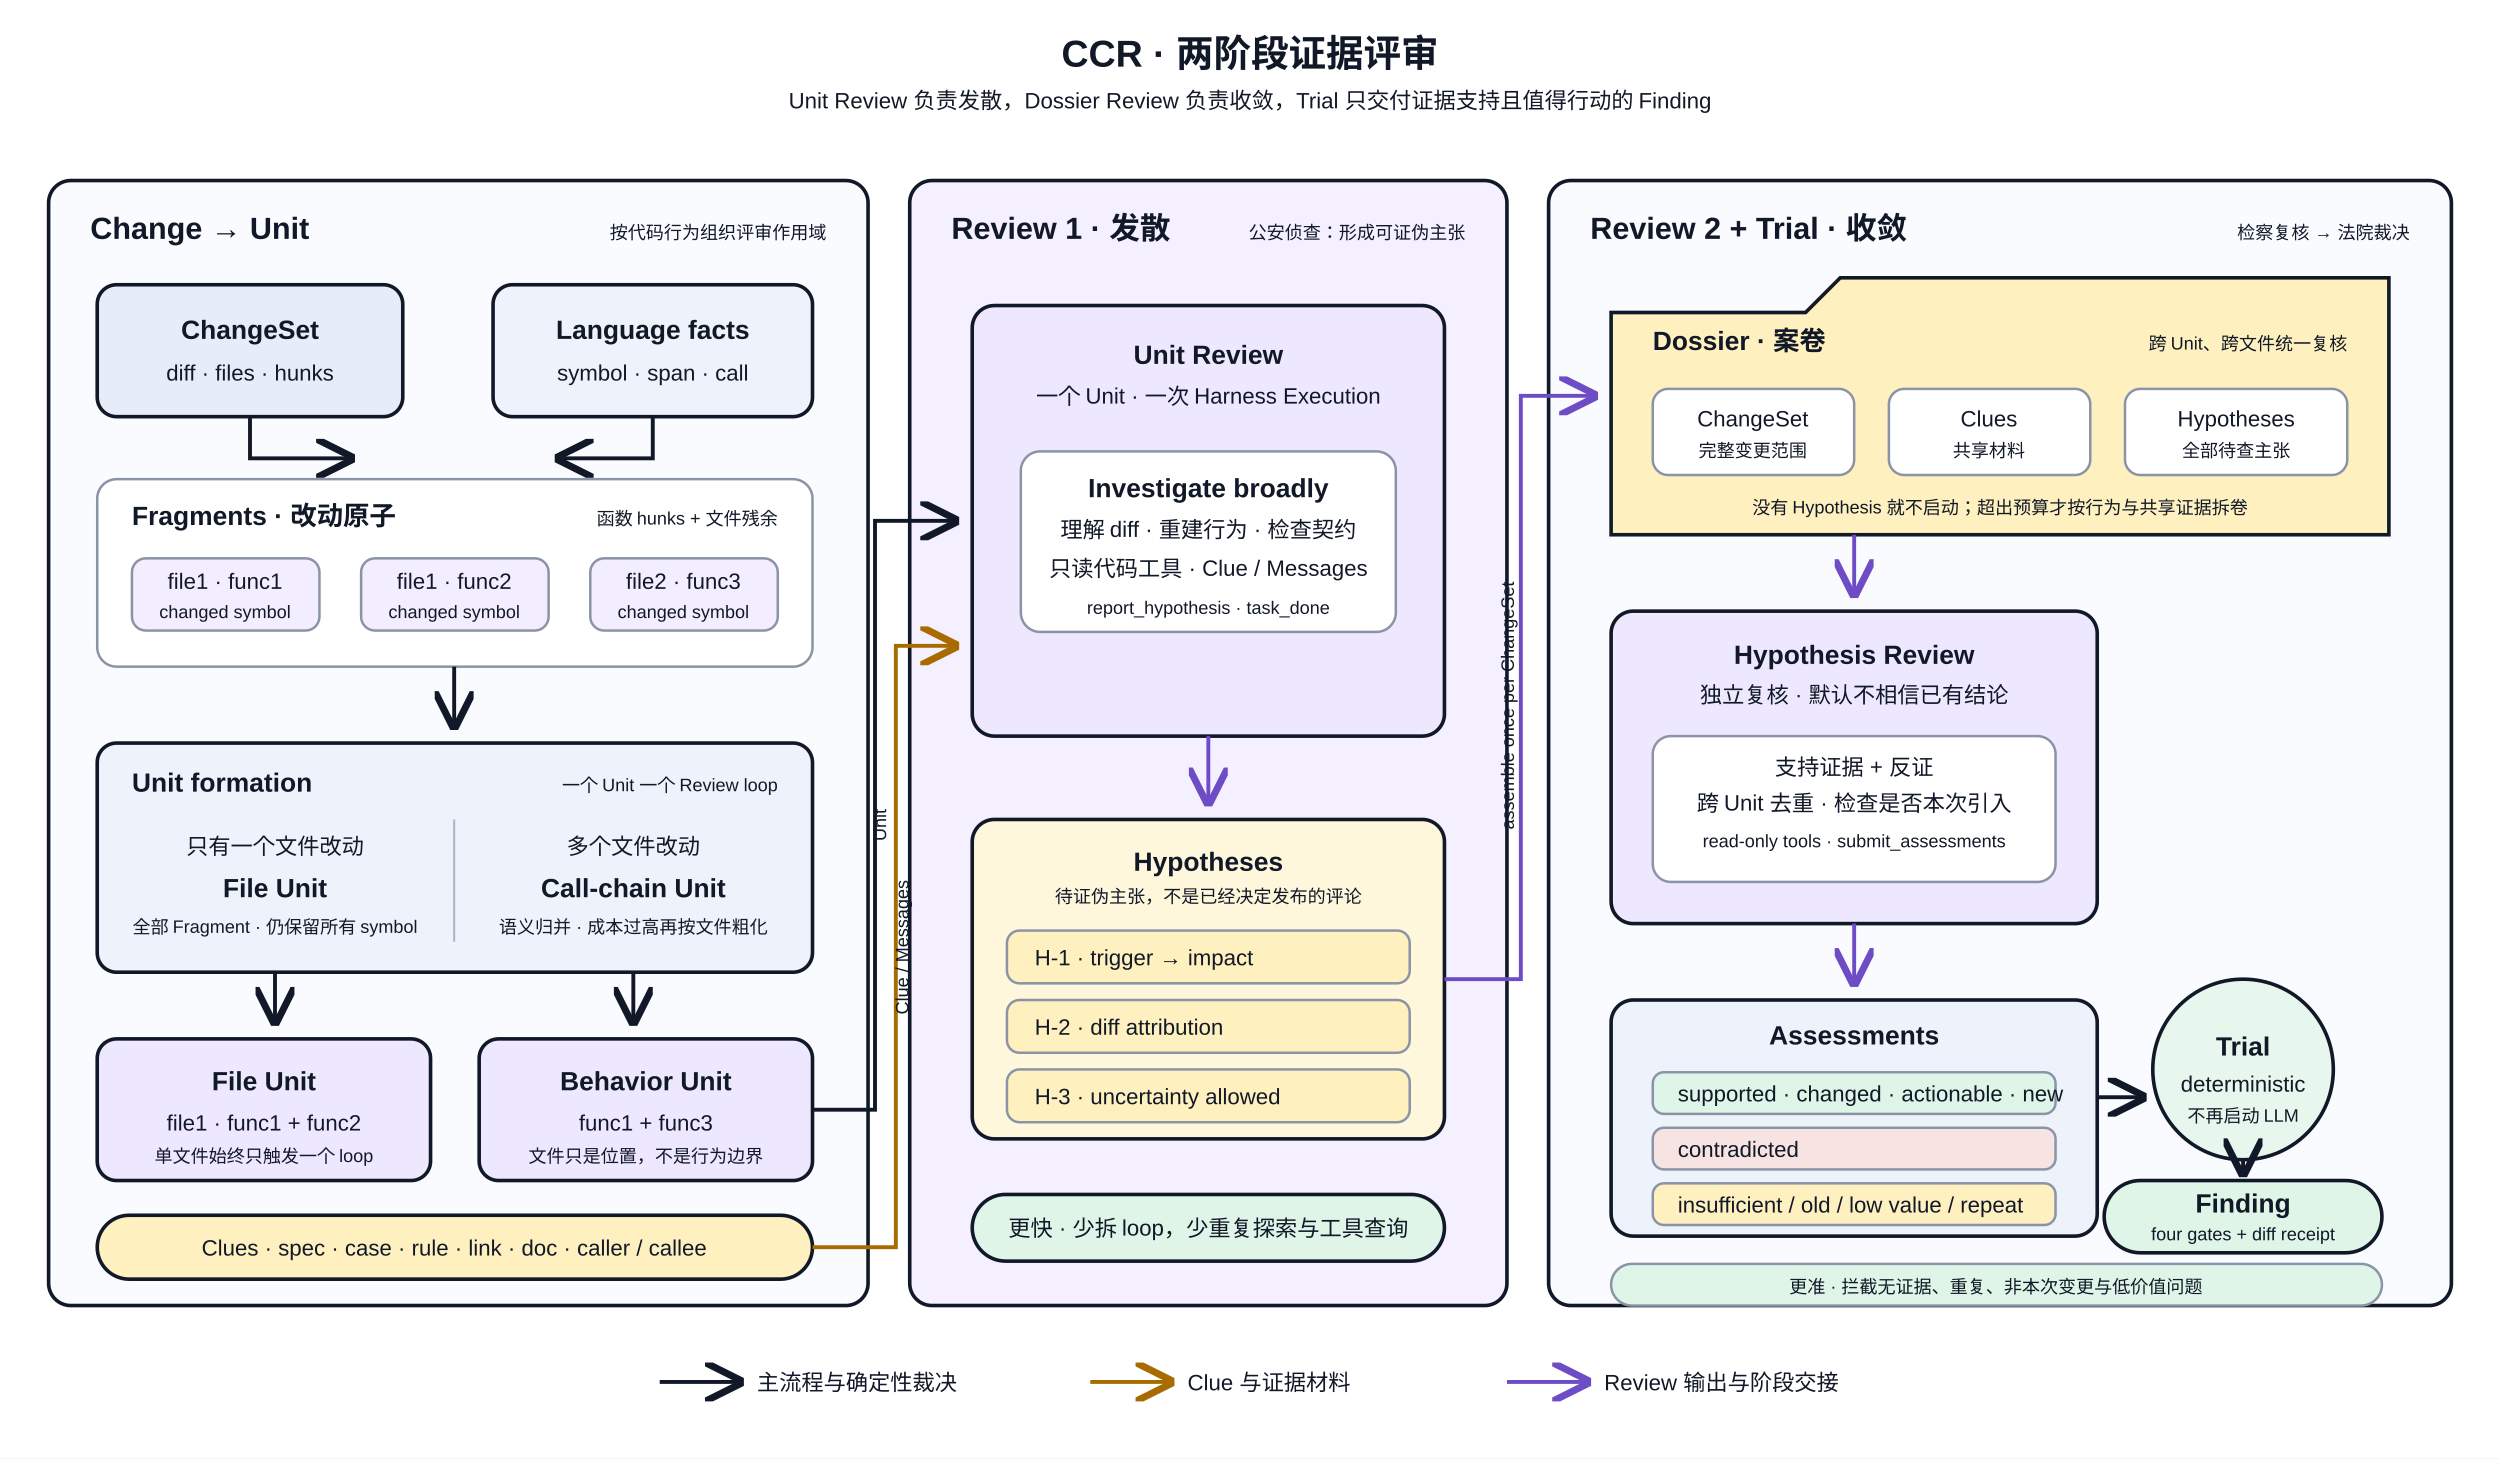
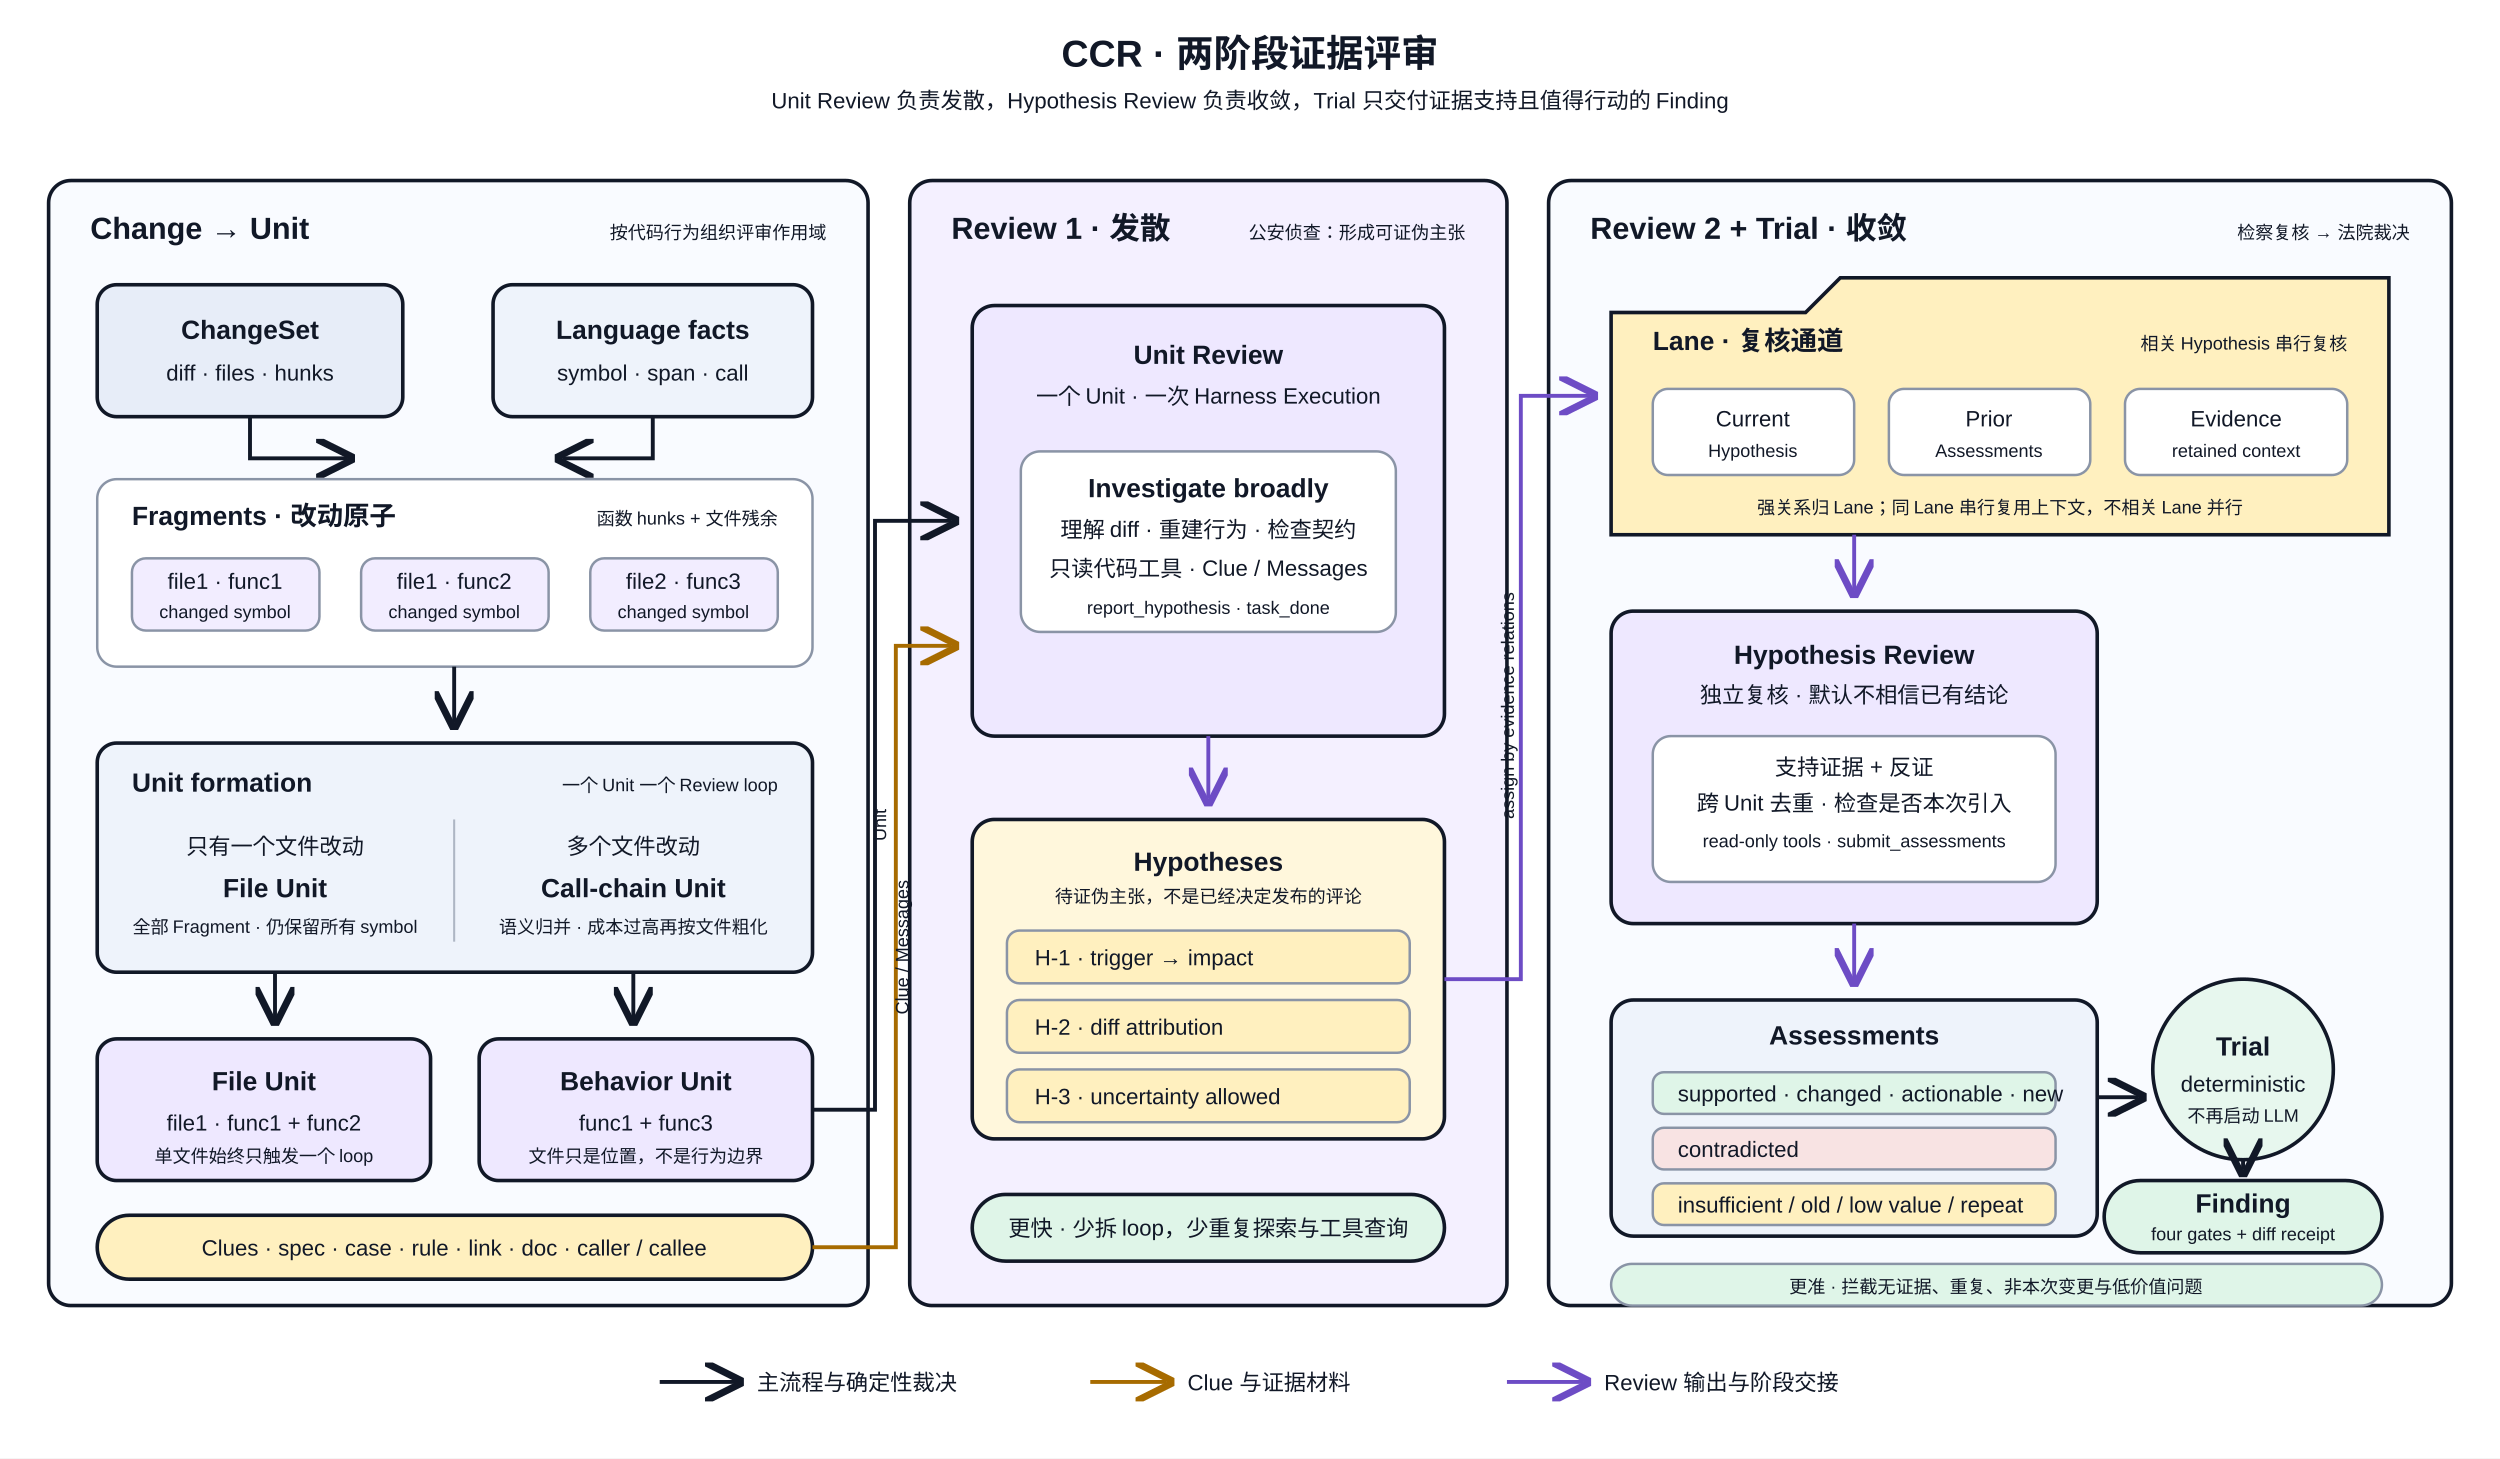
<svg xmlns="http://www.w3.org/2000/svg" width="1800" height="1050" viewBox="0 0 1800 1050">
  <defs>
    <marker id="arrow" markerWidth="10" markerHeight="10" refX="8" refY="5" orient="auto">
      <path d="M0,0 L10,5 L0,10" fill="none" stroke="#111827" stroke-width="1.8" />
    </marker>
    <marker id="review-arrow" markerWidth="10" markerHeight="10" refX="8" refY="5" orient="auto">
      <path d="M0,0 L10,5 L0,10" fill="none" stroke="#6d4cc5" stroke-width="1.8" />
    </marker>
    <marker id="evidence-arrow" markerWidth="10" markerHeight="10" refX="8" refY="5" orient="auto">
      <path d="M0,0 L10,5 L0,10" fill="none" stroke="#a76b00" stroke-width="1.8" />
    </marker>
    <style>
      text {
        font-family: -apple-system, BlinkMacSystemFont, "Segoe UI", "PingFang SC", Arial, sans-serif;
        fill: #111827;
      }
      .title { font-size: 27px; font-weight: 650; }
      .section-title { font-size: 22px; font-weight: 650; }
      .label { font-size: 19px; font-weight: 600; }
      .small { font-size: 16px; }
      .tiny { font-size: 13px; }
      .box { stroke: #111827; stroke-width: 2.6; }
      .soft-box { stroke: #8a94a6; stroke-width: 1.8; }
      .flow { fill: none; stroke: #111827; stroke-width: 2.8; marker-end: url(#arrow); }
      .review-flow {
        fill: none;
        stroke: #6d4cc5;
        stroke-width: 2.8;
        marker-end: url(#review-arrow);
      }
      .evidence-flow {
        fill: none;
        stroke: #a76b00;
        stroke-width: 2.8;
        marker-end: url(#evidence-arrow);
      }
      .divider { stroke: #aeb6c4; stroke-width: 1.5; }
    </style>
  </defs>
  <rect width="1800" height="1050" fill="#ffffff" />
  <text x="900" y="48" text-anchor="middle" class="title">CCR · 两阶段证据评审</text>
  <text x="900" y="78" text-anchor="middle" class="small">
-     Unit Review 负责发散，Dossier Review 负责收敛，Trial 只交付证据支持且值得行动的 Finding
+     Unit Review 负责发散，Hypothesis Review 负责收敛，Trial 只交付证据支持且值得行动的 Finding
  </text>
  <rect x="35" y="130" width="590" height="810" rx="16" fill="#f9fbff" class="box" />
  <text x="65" y="172" class="section-title">Change → Unit</text>
  <text x="595" y="172" text-anchor="end" class="tiny">按代码行为组织评审作用域</text>
  <rect x="70" y="205" width="220" height="95" rx="14" fill="#e7edf8" class="box" />
  <text x="180" y="244" text-anchor="middle" class="label">ChangeSet</text>
  <text x="180" y="274" text-anchor="middle" class="small">diff · files · hunks</text>
  <rect x="355" y="205" width="230" height="95" rx="14" fill="#eef3fb" class="box" />
  <text x="470" y="244" text-anchor="middle" class="label">Language facts</text>
  <text x="470" y="274" text-anchor="middle" class="small">symbol · span · call</text>
  <path d="M180 300 V330 H250" class="flow" />
  <path d="M470 300 V330 H405" class="flow" />
  <rect x="70" y="345" width="515" height="135" rx="14" fill="#ffffff" class="soft-box" />
  <text x="95" y="378" class="label">Fragments · 改动原子</text>
  <text x="560" y="378" text-anchor="end" class="tiny">函数 hunks + 文件残余</text>
  <rect x="95" y="402" width="135" height="52" rx="10" fill="#f2edff" class="soft-box" />
  <text x="162" y="424" text-anchor="middle" class="small">file1 · func1</text>
  <text x="162" y="445" text-anchor="middle" class="tiny">changed symbol</text>
  <rect x="260" y="402" width="135" height="52" rx="10" fill="#f2edff" class="soft-box" />
  <text x="327" y="424" text-anchor="middle" class="small">file1 · func2</text>
  <text x="327" y="445" text-anchor="middle" class="tiny">changed symbol</text>
  <rect x="425" y="402" width="135" height="52" rx="10" fill="#f2edff" class="soft-box" />
  <text x="492" y="424" text-anchor="middle" class="small">file2 · func3</text>
  <text x="492" y="445" text-anchor="middle" class="tiny">changed symbol</text>
  <line x1="327" y1="480" x2="327" y2="520" class="flow" />
  <rect x="70" y="535" width="515" height="165" rx="14" fill="#eef3fb" class="box" />
  <text x="95" y="570" class="label">Unit formation</text>
  <text x="560" y="570" text-anchor="end" class="tiny">一个 Unit 一个 Review loop</text>
  <line x1="327" y1="590" x2="327" y2="678" class="divider" />
  <text x="198" y="615" text-anchor="middle" class="small">只有一个文件改动</text>
  <text x="198" y="646" text-anchor="middle" class="label">File Unit</text>
  <text x="198" y="672" text-anchor="middle" class="tiny">全部 Fragment · 仍保留所有 symbol</text>
  <text x="456" y="615" text-anchor="middle" class="small">多个文件改动</text>
  <text x="456" y="646" text-anchor="middle" class="label">Call-chain Unit</text>
  <text x="456" y="672" text-anchor="middle" class="tiny">语义归并 · 成本过高再按文件粗化</text>
  <path d="M198 700 V733" class="flow" />
  <path d="M456 700 V733" class="flow" />
  <rect x="70" y="748" width="240" height="102" rx="14" fill="#eee8ff" class="box" />
  <text x="190" y="785" text-anchor="middle" class="label">File Unit</text>
  <text x="190" y="814" text-anchor="middle" class="small">file1 · func1 + func2</text>
  <text x="190" y="837" text-anchor="middle" class="tiny">单文件始终只触发一个 loop</text>
  <rect x="345" y="748" width="240" height="102" rx="14" fill="#eee8ff" class="box" />
  <text x="465" y="785" text-anchor="middle" class="label">Behavior Unit</text>
  <text x="465" y="814" text-anchor="middle" class="small">func1 + func3</text>
  <text x="465" y="837" text-anchor="middle" class="tiny">文件只是位置，不是行为边界</text>
  <rect x="70" y="875" width="515" height="46" rx="23" fill="#fff0bf" class="box" />
  <text x="327" y="904" text-anchor="middle" class="small">
    Clues · spec · case · rule · link · doc · caller / callee
  </text>
  <rect x="655" y="130" width="430" height="810" rx="16" fill="#f4f0ff" class="box" />
  <text x="685" y="172" class="section-title">Review 1 · 发散</text>
  <text x="1055" y="172" text-anchor="end" class="tiny">公安侦查：形成可证伪主张</text>
  <rect x="700" y="220" width="340" height="310" rx="16" fill="#eee8ff" class="box" />
  <text x="870" y="262" text-anchor="middle" class="label">Unit Review</text>
  <text x="870" y="291" text-anchor="middle" class="small">一个 Unit · 一次 Harness Execution</text>
  <rect x="735" y="325" width="270" height="130" rx="14" fill="#ffffff" class="soft-box" />
  <text x="870" y="358" text-anchor="middle" class="label">Investigate broadly</text>
  <text x="870" y="387" text-anchor="middle" class="small">理解 diff · 重建行为 · 检查契约</text>
  <text x="870" y="415" text-anchor="middle" class="small">只读代码工具 · Clue / Messages</text>
  <text x="870" y="442" text-anchor="middle" class="tiny">report_hypothesis · task_done</text>
  <path d="M585 799 H630 V375 H685" class="flow" />
  <text x="638" y="594" text-anchor="middle" class="tiny" transform="rotate(-90 638 594)">Unit</text>
  <path d="M585 898 H645 V465 H685" class="evidence-flow" />
  <text x="654" y="682" text-anchor="middle" class="tiny" transform="rotate(-90 654 682)">Clue / Messages</text>
  <line x1="870" y1="530" x2="870" y2="575" class="review-flow" />
  <rect x="700" y="590" width="340" height="230" rx="16" fill="#fff7dc" class="box" />
  <text x="870" y="627" text-anchor="middle" class="label">Hypotheses</text>
  <text x="870" y="650" text-anchor="middle" class="tiny">待证伪主张，不是已经决定发布的评论</text>
  <rect x="725" y="670" width="290" height="38" rx="9" fill="#fff0bf" class="soft-box" />
  <text x="745" y="695" class="small">H-1 · trigger → impact</text>
  <rect x="725" y="720" width="290" height="38" rx="9" fill="#fff0bf" class="soft-box" />
  <text x="745" y="745" class="small">H-2 · diff attribution</text>
  <rect x="725" y="770" width="290" height="38" rx="9" fill="#fff0bf" class="soft-box" />
  <text x="745" y="795" class="small">H-3 · uncertainty allowed</text>
  <rect x="700" y="860" width="340" height="48" rx="24" fill="#dff5e8" class="box" />
  <text x="870" y="890" text-anchor="middle" class="small">更快 · 少拆 loop，少重复探索与工具查询</text>
  <rect x="1115" y="130" width="650" height="810" rx="16" fill="#f9fbff" class="box" />
  <text x="1145" y="172" class="section-title">Review 2 + Trial · 收敛</text>
  <text x="1735" y="172" text-anchor="end" class="tiny">检察复核 → 法院裁决</text>
  <path d="M1040 705 H1095 V285 H1145" class="review-flow" />
  <text x="1090" y="508" text-anchor="middle" class="tiny" transform="rotate(-90 1090 508)">
-     assemble once per ChangeSet
+     assign by evidence relations
  </text>
  <path d="M1160 225 H1300 L1325 200 H1720 V385 H1160 Z" fill="#fff0bf" class="box" />
-   <text x="1190" y="252" class="label">Dossier · 案卷</text>
-   <text x="1690" y="252" text-anchor="end" class="tiny">跨 Unit、跨文件统一复核</text>
+   <text x="1190" y="252" class="label">Lane · 复核通道</text>
+   <text x="1690" y="252" text-anchor="end" class="tiny">相关 Hypothesis 串行复核</text>
  <rect x="1190" y="280" width="145" height="62" rx="11" fill="#ffffff" class="soft-box" />
-   <text x="1262" y="307" text-anchor="middle" class="small">ChangeSet</text>
-   <text x="1262" y="329" text-anchor="middle" class="tiny">完整变更范围</text>
+   <text x="1262" y="307" text-anchor="middle" class="small">Current</text>
+   <text x="1262" y="329" text-anchor="middle" class="tiny">Hypothesis</text>
  <rect x="1360" y="280" width="145" height="62" rx="11" fill="#ffffff" class="soft-box" />
-   <text x="1432" y="307" text-anchor="middle" class="small">Clues</text>
-   <text x="1432" y="329" text-anchor="middle" class="tiny">共享材料</text>
+   <text x="1432" y="307" text-anchor="middle" class="small">Prior</text>
+   <text x="1432" y="329" text-anchor="middle" class="tiny">Assessments</text>
  <rect x="1530" y="280" width="160" height="62" rx="11" fill="#ffffff" class="soft-box" />
-   <text x="1610" y="307" text-anchor="middle" class="small">Hypotheses</text>
-   <text x="1610" y="329" text-anchor="middle" class="tiny">全部待查主张</text>
+   <text x="1610" y="307" text-anchor="middle" class="small">Evidence</text>
+   <text x="1610" y="329" text-anchor="middle" class="tiny">retained context</text>
  <text x="1440" y="370" text-anchor="middle" class="tiny">
-     没有 Hypothesis 就不启动；超出预算才按行为与共享证据拆卷
+     强关系归 Lane；同 Lane 串行复用上下文，不相关 Lane 并行
  </text>
  <line x1="1335" y1="385" x2="1335" y2="425" class="review-flow" />
  <rect x="1160" y="440" width="350" height="225" rx="16" fill="#eee8ff" class="box" />
  <text x="1335" y="478" text-anchor="middle" class="label">Hypothesis Review</text>
  <text x="1335" y="506" text-anchor="middle" class="small">独立复核 · 默认不相信已有结论</text>
  <rect x="1190" y="530" width="290" height="105" rx="13" fill="#ffffff" class="soft-box" />
  <text x="1335" y="558" text-anchor="middle" class="small">支持证据 + 反证</text>
  <text x="1335" y="584" text-anchor="middle" class="small">跨 Unit 去重 · 检查是否本次引入</text>
  <text x="1335" y="610" text-anchor="middle" class="tiny">read-only tools · submit_assessments</text>
  <line x1="1335" y1="665" x2="1335" y2="705" class="review-flow" />
  <rect x="1160" y="720" width="350" height="170" rx="16" fill="#eef3fb" class="box" />
  <text x="1335" y="752" text-anchor="middle" class="label">Assessments</text>
  <rect x="1190" y="772" width="290" height="30" rx="8" fill="#dff5e8" class="soft-box" />
  <text x="1208" y="793" class="small">supported · changed · actionable · new</text>
  <rect x="1190" y="812" width="290" height="30" rx="8" fill="#f8e3e3" class="soft-box" />
  <text x="1208" y="833" class="small">contradicted</text>
  <rect x="1190" y="852" width="290" height="30" rx="8" fill="#fff0bf" class="soft-box" />
  <text x="1208" y="873" class="small">insufficient / old / low value / repeat</text>
  <line x1="1510" y1="790" x2="1540" y2="790" class="flow" />
  <circle cx="1615" cy="770" r="65" fill="#e7f7ee" class="box" />
  <text x="1615" y="760" text-anchor="middle" class="label">Trial</text>
  <text x="1615" y="786" text-anchor="middle" class="small">deterministic</text>
  <text x="1615" y="808" text-anchor="middle" class="tiny">不再启动 LLM</text>
  <line x1="1615" y1="835" x2="1615" y2="842" class="flow" />
  <rect x="1515" y="850" width="200" height="52" rx="26" fill="#dff5e8" class="box" />
  <text x="1615" y="873" text-anchor="middle" class="label">Finding</text>
  <text x="1615" y="893" text-anchor="middle" class="tiny">four gates + diff receipt</text>
  <rect x="1160" y="910" width="555" height="30" rx="15" fill="#dff5e8" class="soft-box" />
  <text x="1437" y="931" text-anchor="middle" class="tiny">
    更准 · 拦截无证据、重复、非本次变更与低价值问题
  </text>
  <line x1="475" y1="995" x2="530" y2="995" class="flow" />
  <text x="545" y="1001" class="small">主流程与确定性裁决</text>
  <line x1="785" y1="995" x2="840" y2="995" class="evidence-flow" />
  <text x="855" y="1001" class="small">Clue 与证据材料</text>
  <line x1="1085" y1="995" x2="1140" y2="995" class="review-flow" />
  <text x="1155" y="1001" class="small">Review 输出与阶段交接</text>
</svg>
